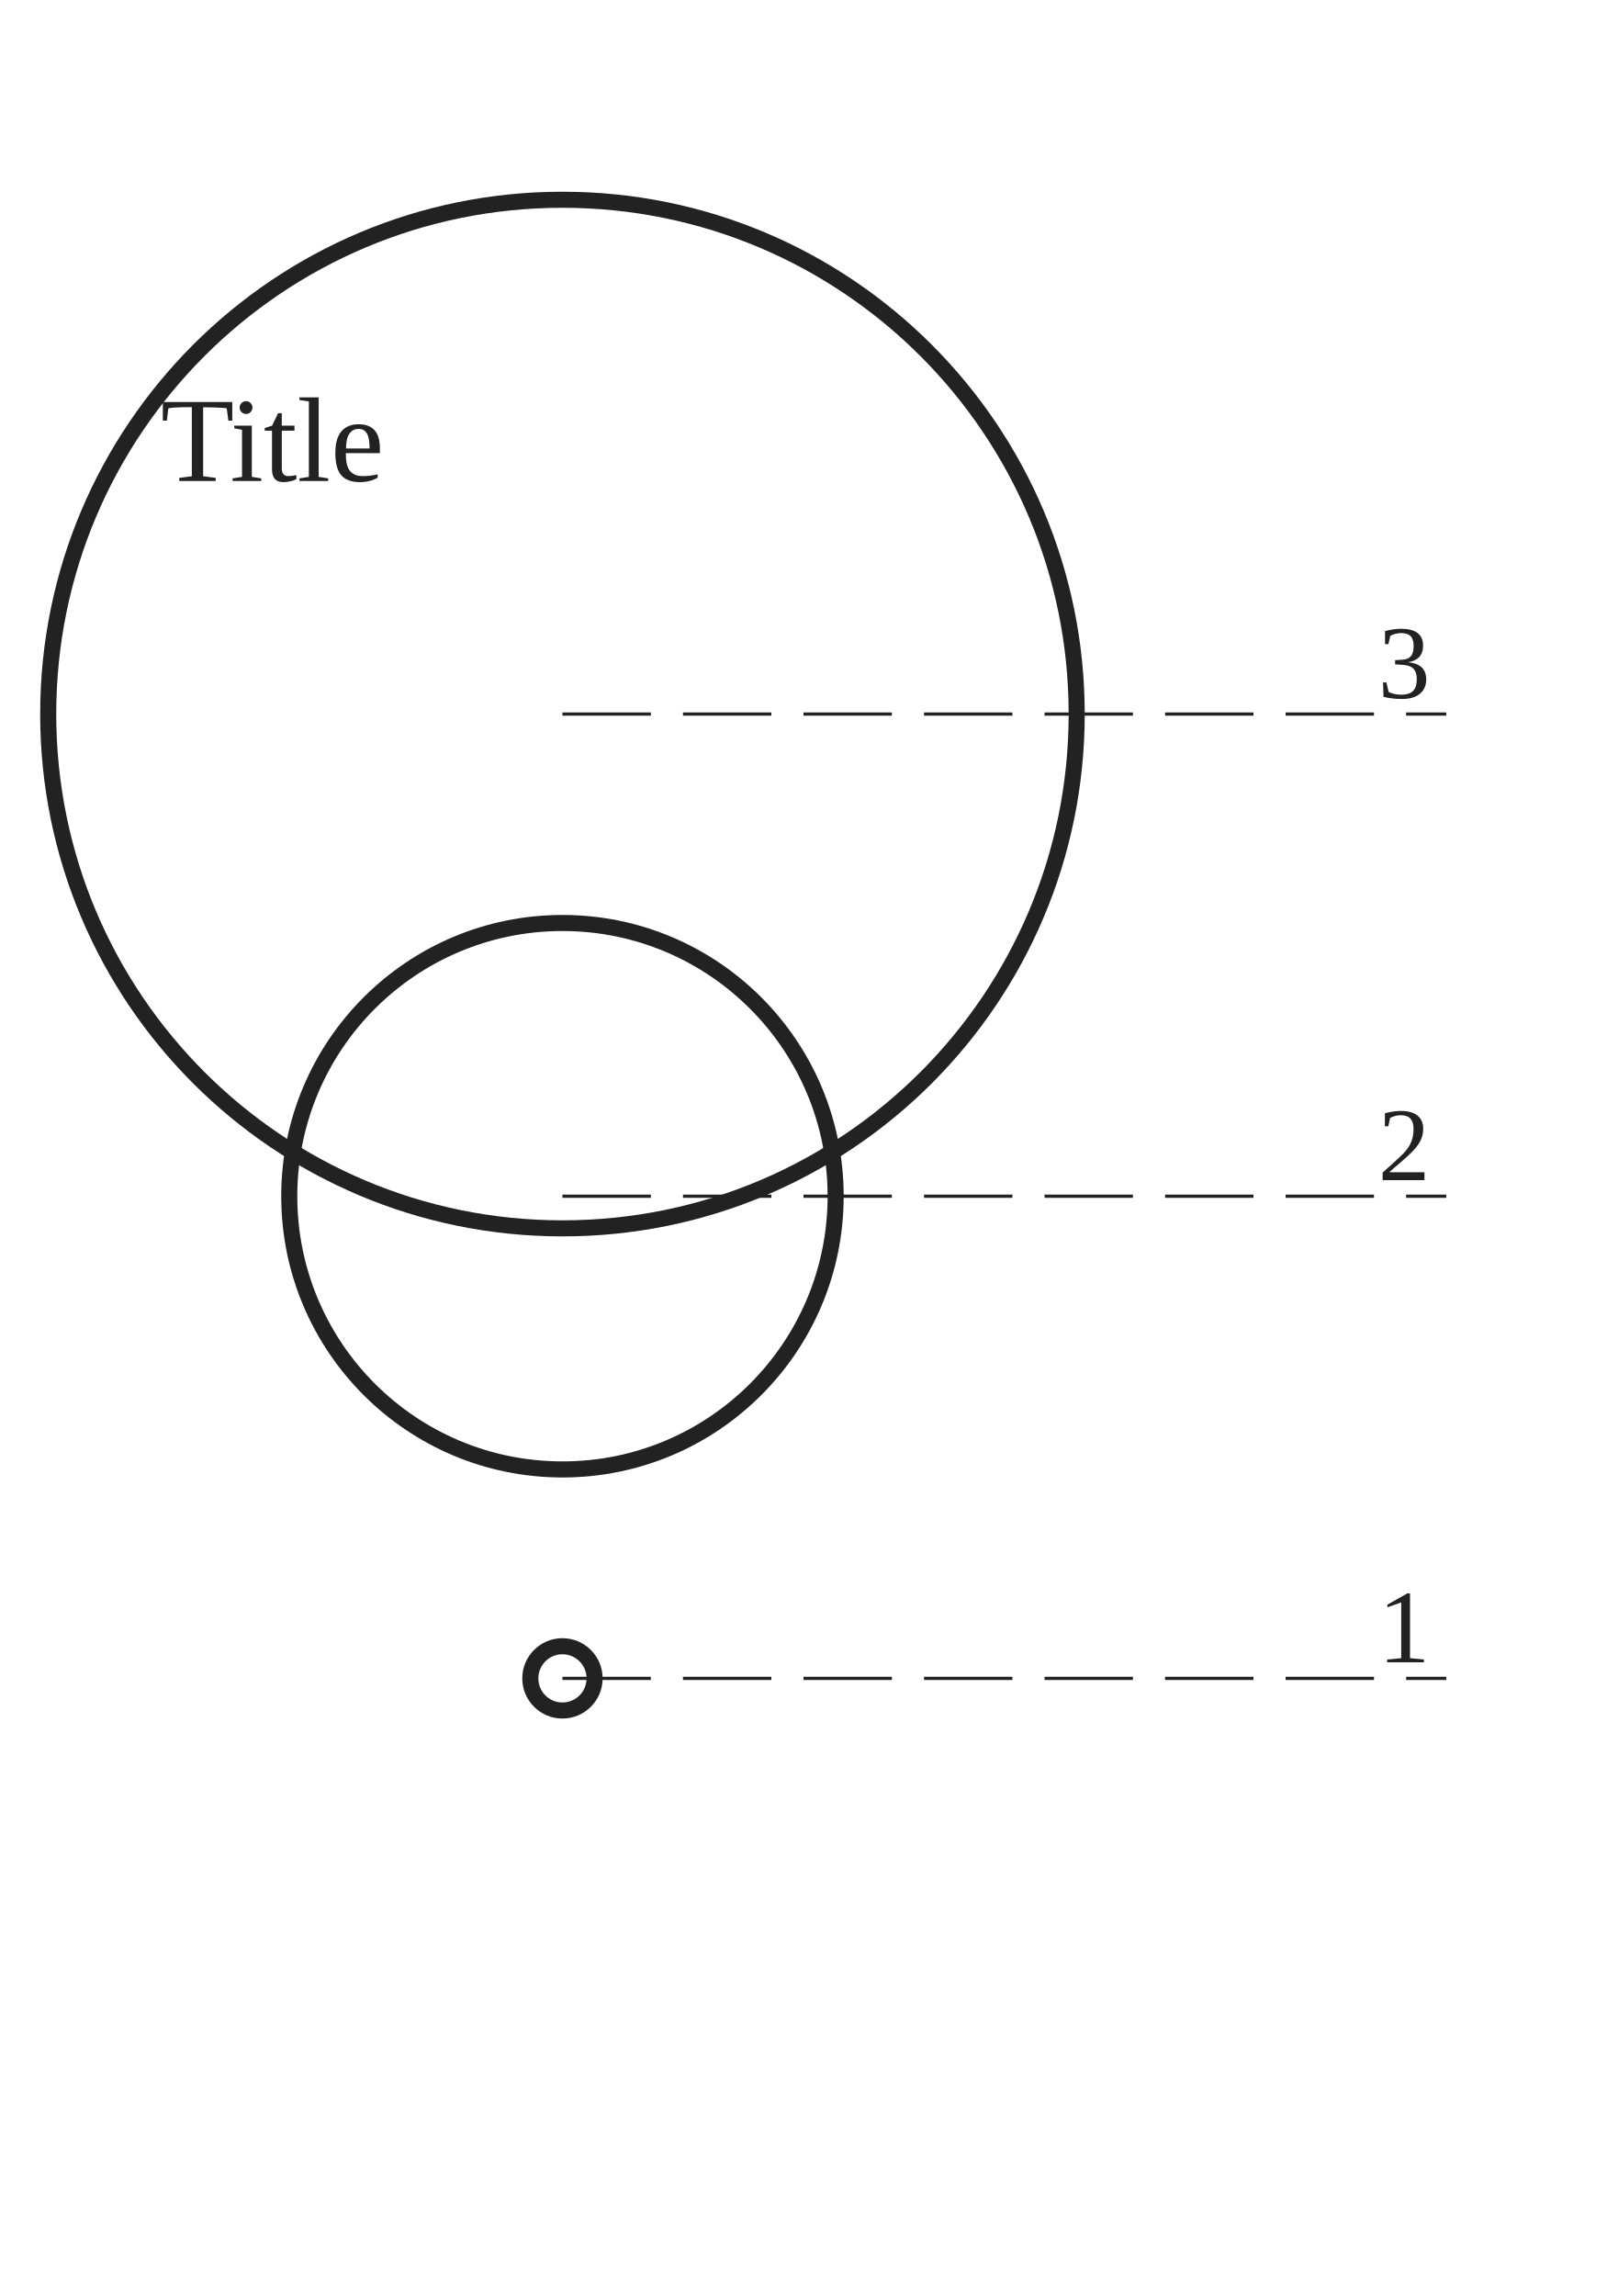
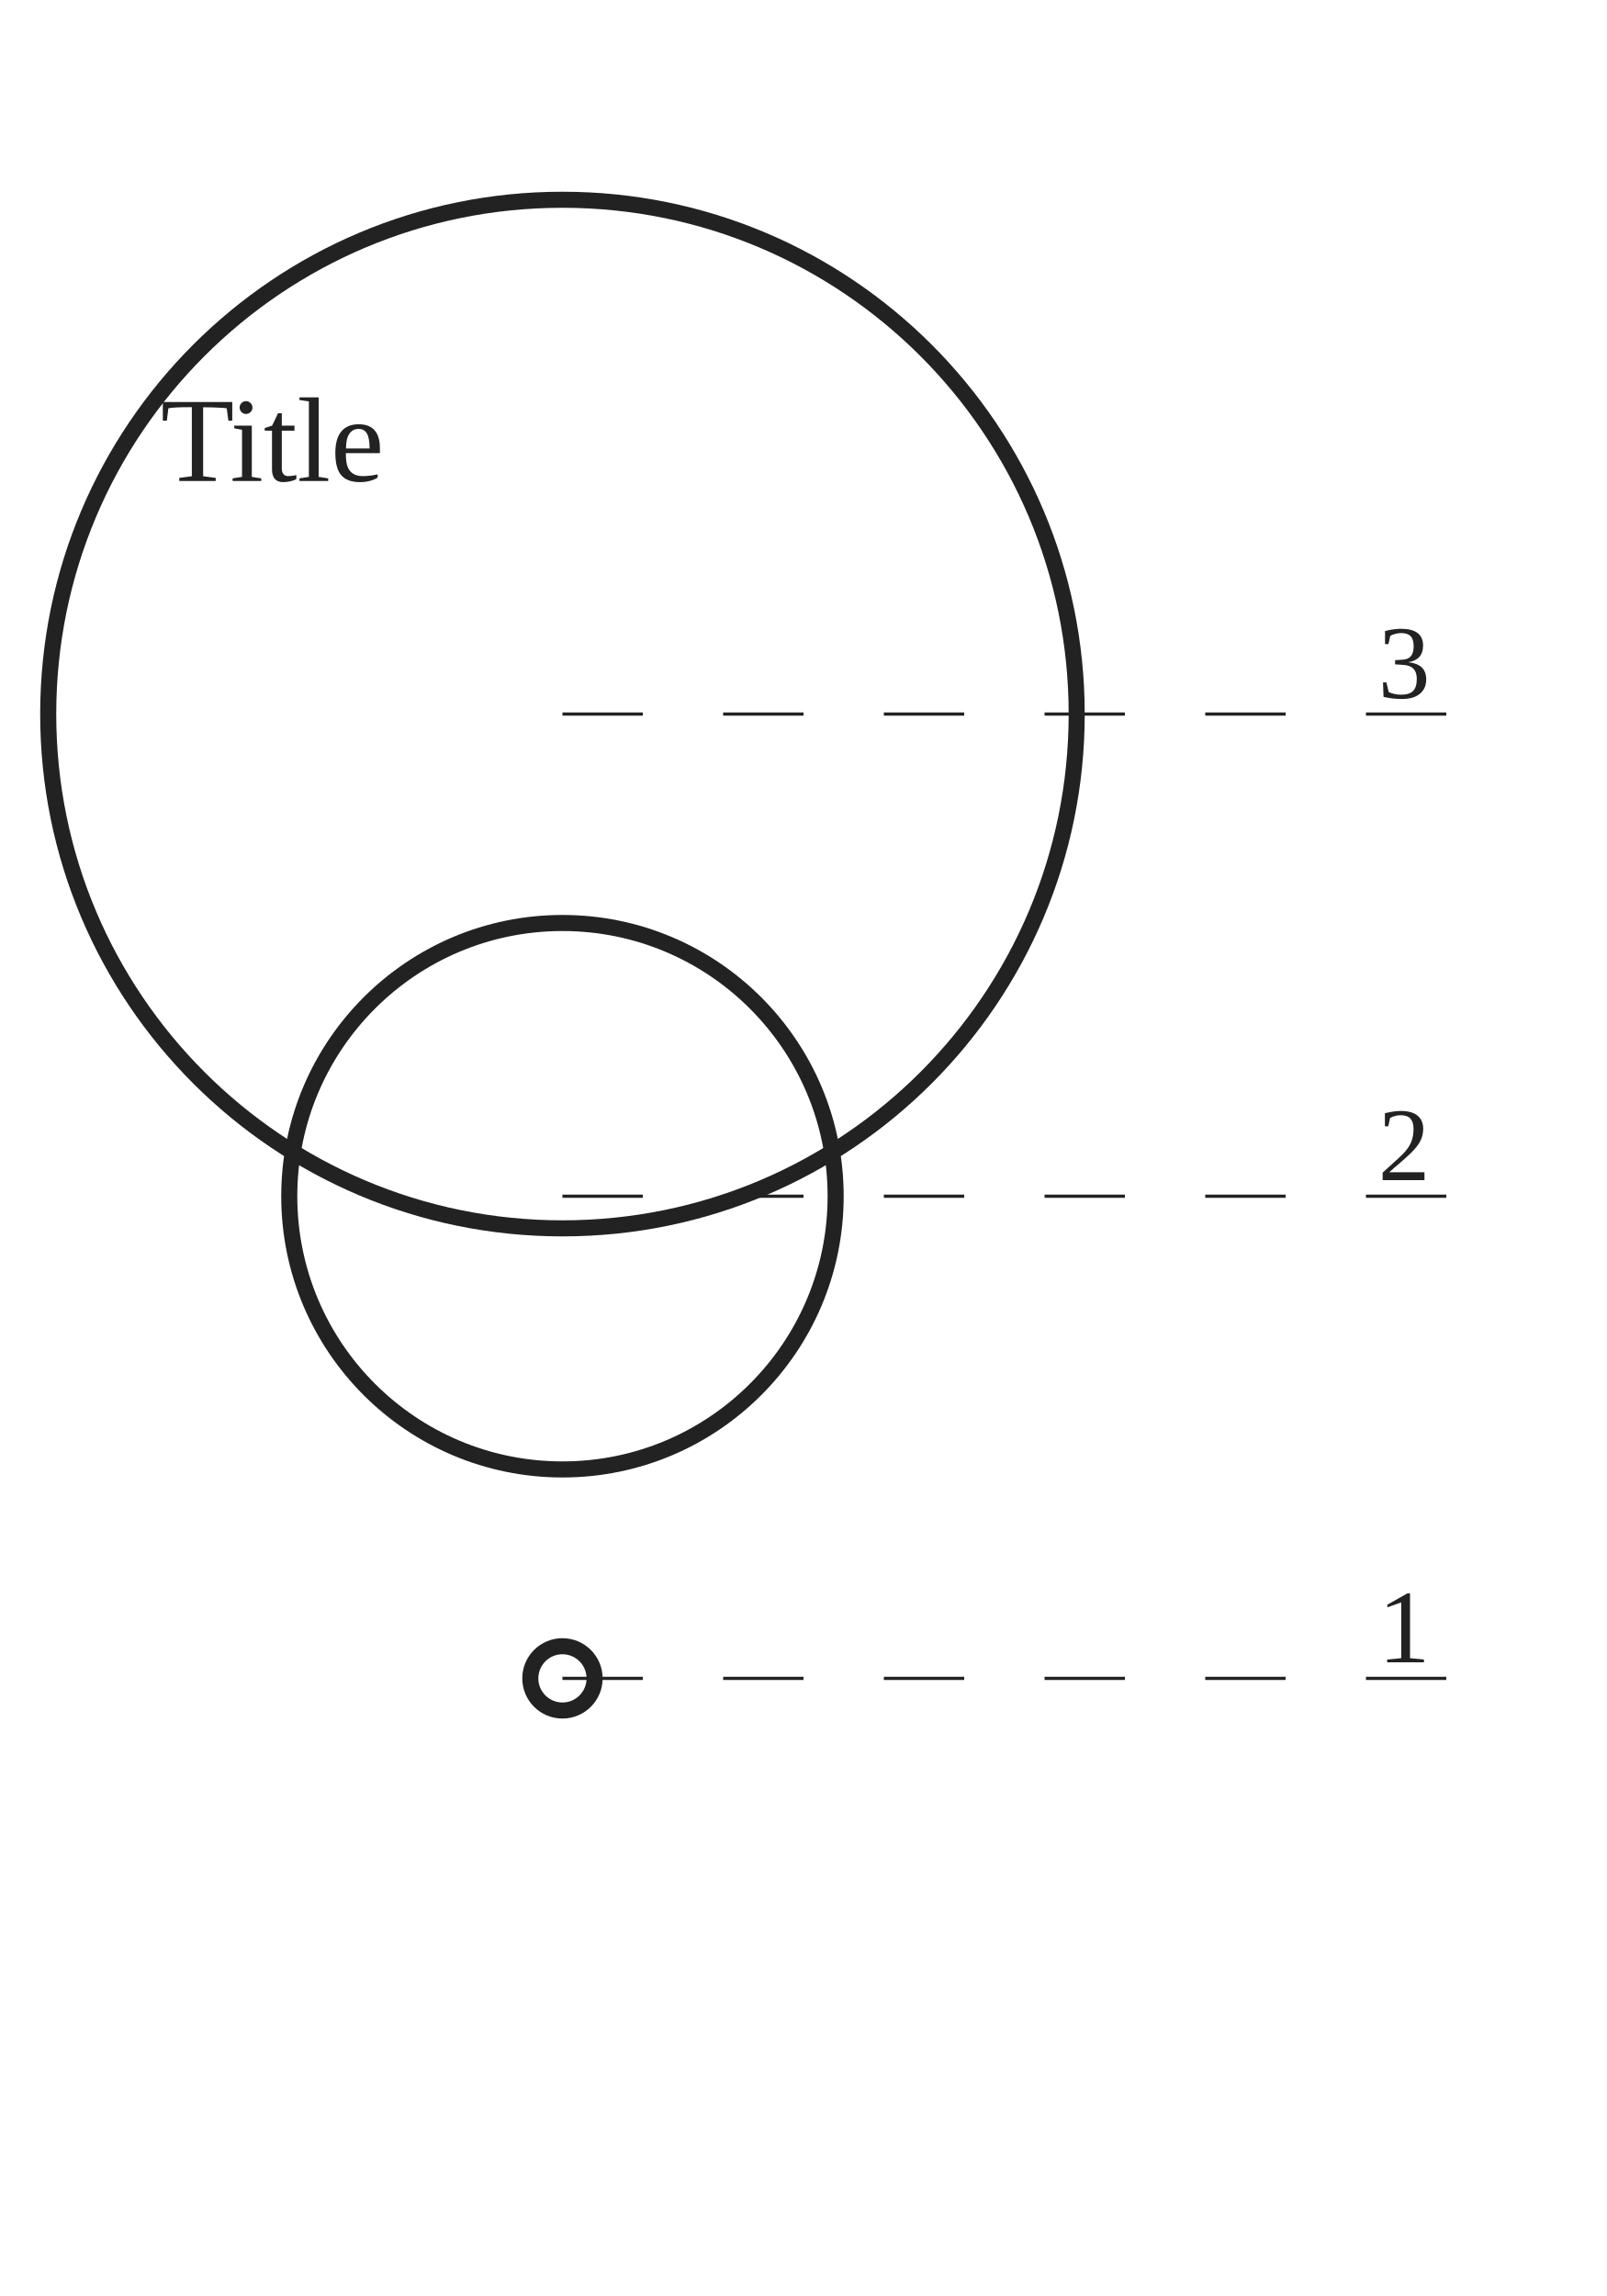
<svg xmlns="http://www.w3.org/2000/svg" version="1.1" id="Layer_1" x="0px" y="0px" width="140px" height="200px" viewBox="0 0 200 200" preserveAspectRatio="xMidYMid meet">
  <g>
    <text id="title" transform="matrix(1 0 0 1 20 17)" fill="#222" font-size="15">Title</text>
    <circle id="maxNode" fill="none" stroke="#222" stroke-width="2" stroke-miterlimit="10" cx="70" cy="46" r="64" />
    <circle id="midNode" fill="none" stroke="#222" stroke-width="2" stroke-miterlimit="10" cx="70" cy="106" r="34" />
    <circle id="minNode" fill="none" stroke="#222" stroke-width="2" stroke-miterlimit="10" cx="70" cy="166" r="4" />
    <g id="maxG" transform="translate(70, 46)">
      <text transform="matrix(1 0 0 1 108 -2)" text-anchor="end" fill="#222" font-size="13">3</text>
-       <line fill="none" stroke="#222" stroke-width="0.4" stroke-dasharray="11, 4" x2="110" />
+       <line fill="none" stroke="#222" stroke-width="0.4" stroke-dasharray="10" x2="110" />
    </g>
    <g id="midG" transform="translate(70, 106)">
      <text transform="matrix(1 0 0 1 108 -2)" text-anchor="end" fill="#222" font-size="13">2</text>
-       <line fill="none" stroke="#222" stroke-width="0.4" stroke-dasharray="11, 4" x2="110" />
+       <line fill="none" stroke="#222" stroke-width="0.4" stroke-dasharray="10" x2="110" />
    </g>
    <g id="minG" transform="translate(70, 166)">
      <text transform="matrix(1 0 0 1 108 -2)" text-anchor="end" fill="#222" font-size="13">1</text>
-       <line fill="none" stroke="#222" stroke-width="0.4" stroke-dasharray="11, 4" x2="110" />
+       <line fill="none" stroke="#222" stroke-width="0.4" stroke-dasharray="10" x2="110" />
    </g>
    <text id="note" transform="matrix(1 0 0 1 20 193)" fill="#444445" font-style="italic" font-size="12" />
  </g>
</svg>
